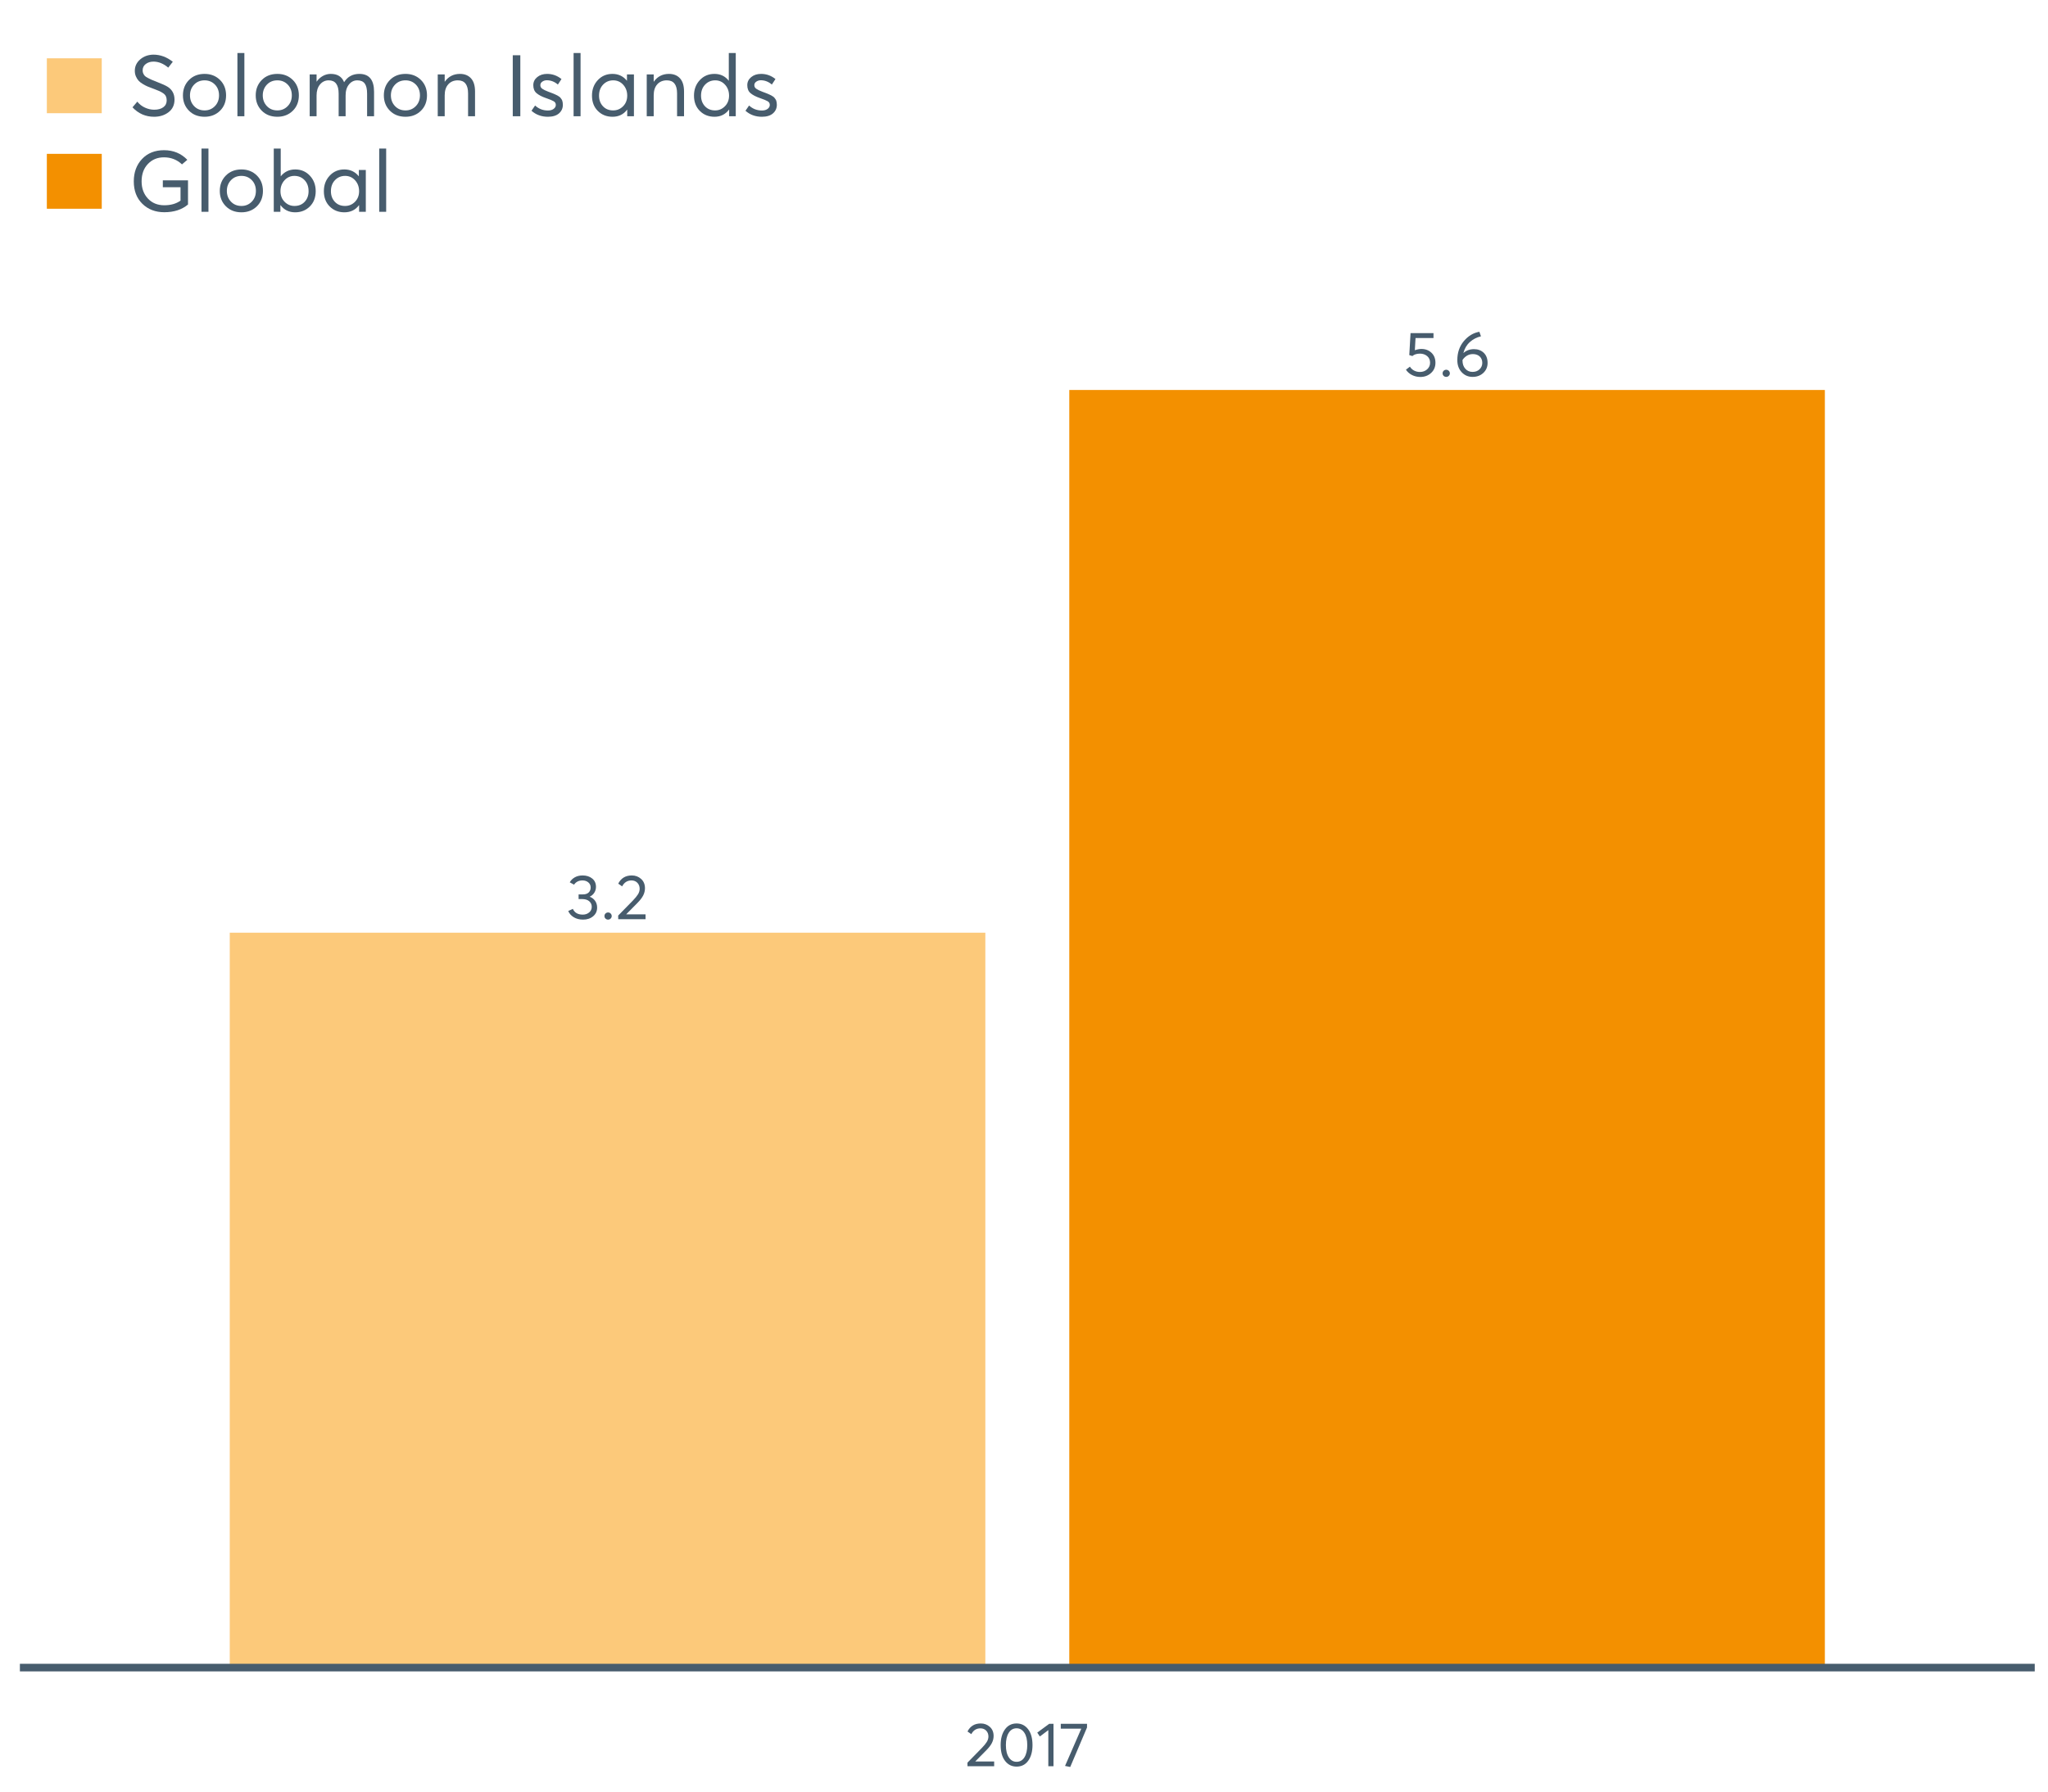
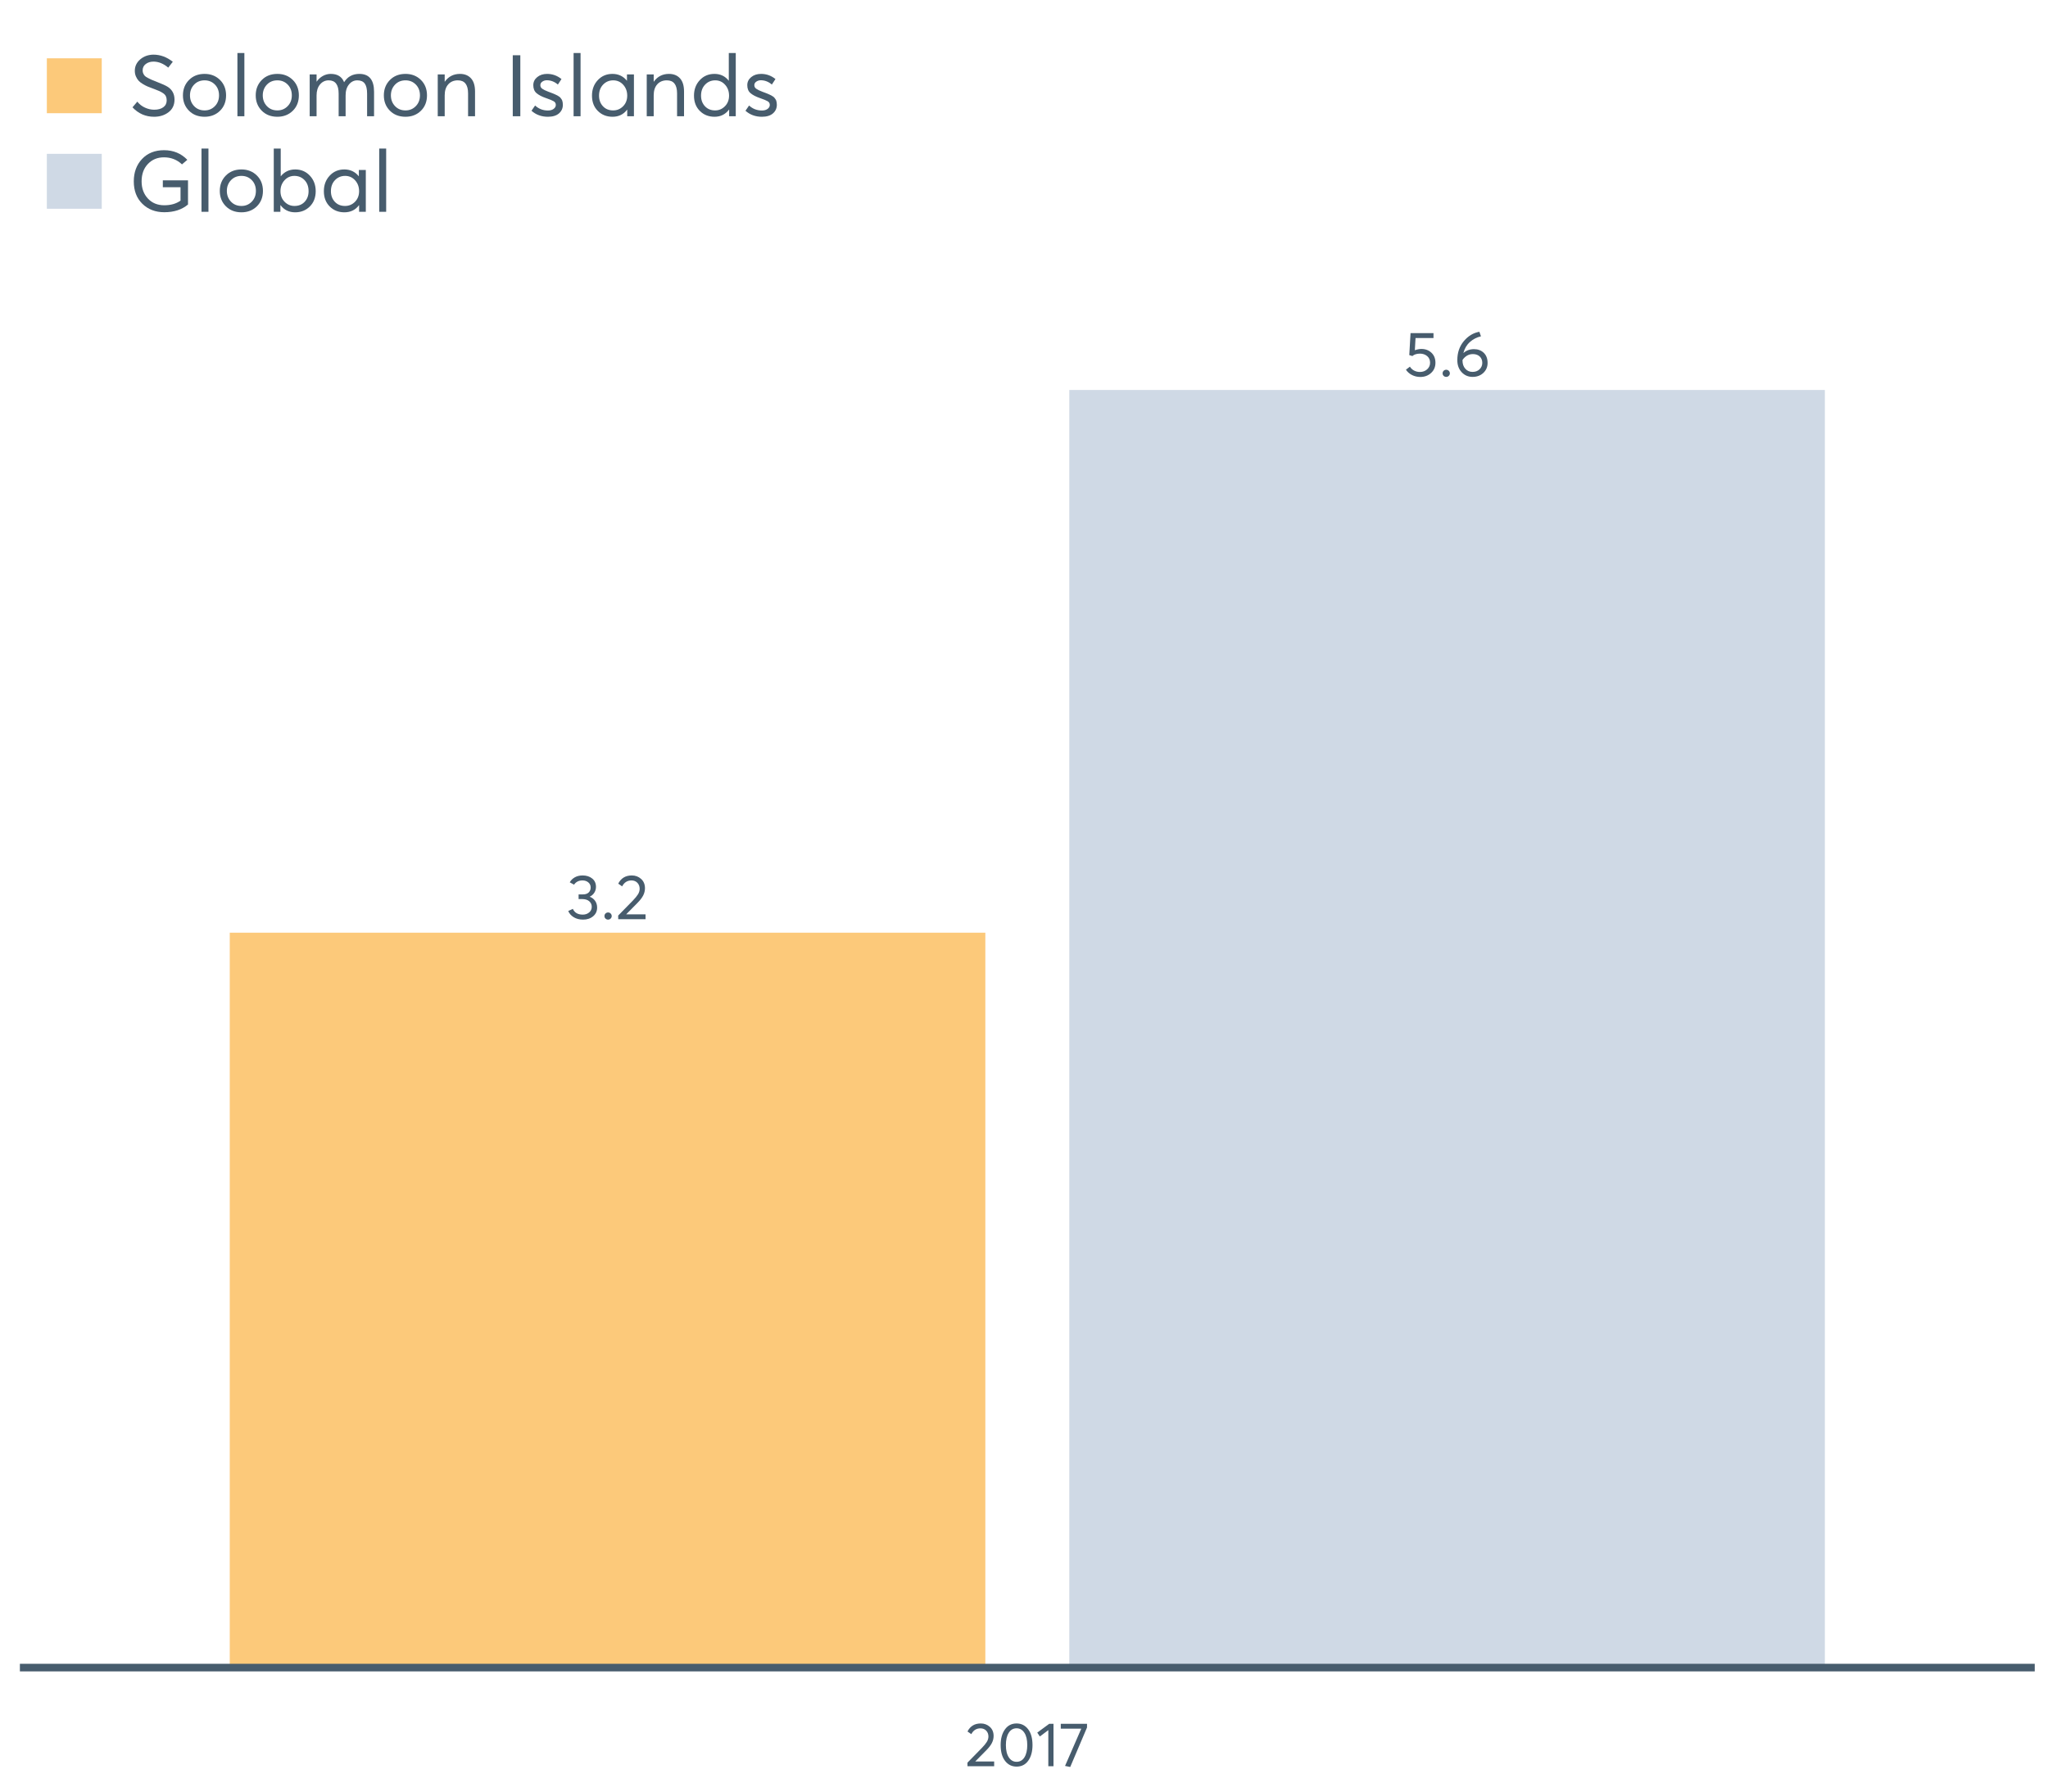
<svg xmlns="http://www.w3.org/2000/svg" xmlns:xlink="http://www.w3.org/1999/xlink" width="822.857pt" height="720pt" viewBox="0 0 822.857 720" version="1.1">
  <defs>
    <g>
      <symbol overflow="visible" id="glyph0-0">
        <path style="stroke:none;" d="M 7.238 -11.074 C 8.844 -11.074 10.188 -10.57 11.262 -9.562 C 12.336 -8.555 12.871 -7.203 12.875 -5.512 C 12.871 -3.852 12.289 -2.488 11.121 -1.422 C 9.953 -0.355 8.512 0.176 6.805 0.18 C 5.602 0.176 4.488 -0.078 3.465 -0.594 C 2.438 -1.109 1.621 -1.828 1.016 -2.742 L 2.617 -3.961 C 3.02 -3.301 3.574 -2.777 4.277 -2.398 C 4.98 -2.016 5.77 -1.828 6.652 -1.828 C 7.785 -1.828 8.746 -2.18 9.535 -2.883 C 10.32 -3.586 10.715 -4.469 10.719 -5.535 C 10.715 -6.668 10.32 -7.562 9.535 -8.215 C 8.746 -8.867 7.797 -9.191 6.68 -9.195 C 5.359 -9.191 4.332 -8.871 3.605 -8.227 L 2.363 -8.609 L 2.871 -17.445 L 12.09 -17.445 L 12.09 -15.465 L 4.875 -15.465 L 4.598 -10.566 C 5.559 -10.902 6.438 -11.074 7.238 -11.074 Z M 7.238 -11.074 " />
      </symbol>
      <symbol overflow="visible" id="glyph0-1">
        <path style="stroke:none;" d="M 3.074 0.152 C 2.648 0.152 2.297 0.016 2.02 -0.266 C 1.738 -0.543 1.598 -0.879 1.602 -1.27 C 1.598 -1.672 1.738 -2.016 2.02 -2.297 C 2.297 -2.578 2.648 -2.719 3.074 -2.719 C 3.461 -2.719 3.797 -2.578 4.086 -2.297 C 4.371 -2.016 4.516 -1.672 4.52 -1.27 C 4.516 -0.879 4.371 -0.543 4.086 -0.266 C 3.797 0.016 3.461 0.152 3.074 0.152 Z M 3.074 0.152 " />
      </symbol>
      <symbol overflow="visible" id="glyph0-2">
        <path style="stroke:none;" d="M 8.125 -10.996 C 9.715 -10.992 11.02 -10.496 12.039 -9.508 C 13.051 -8.516 13.559 -7.168 13.562 -5.461 C 13.559 -3.852 12.988 -2.512 11.848 -1.445 C 10.703 -0.379 9.266 0.152 7.543 0.152 C 5.777 0.152 4.312 -0.473 3.148 -1.727 C 1.977 -2.977 1.395 -4.594 1.398 -6.578 C 1.395 -9.59 2.266 -12.137 4.012 -14.219 C 5.754 -16.301 7.836 -17.555 10.262 -17.98 L 10.895 -16.152 C 9.199 -15.758 7.719 -14.996 6.449 -13.863 C 5.18 -12.73 4.309 -11.258 3.836 -9.449 L 3.859 -9.449 C 4.992 -10.477 6.414 -10.992 8.125 -10.996 Z M 7.516 -1.855 C 8.668 -1.852 9.609 -2.203 10.336 -2.906 C 11.062 -3.609 11.426 -4.469 11.43 -5.484 C 11.426 -6.551 11.082 -7.406 10.398 -8.051 C 9.711 -8.691 8.793 -9.012 7.645 -9.016 C 6.727 -9.012 5.91 -8.781 5.191 -8.328 C 4.473 -7.867 3.902 -7.301 3.48 -6.629 L 3.48 -6.449 C 3.48 -5.078 3.855 -3.969 4.609 -3.125 C 5.359 -2.273 6.328 -1.852 7.516 -1.855 Z M 7.516 -1.855 " />
      </symbol>
      <symbol overflow="visible" id="glyph0-3">
        <path style="stroke:none;" d="M 9.348 -9.043 C 10.273 -8.684 11 -8.125 11.527 -7.363 C 12.051 -6.602 12.316 -5.703 12.316 -4.672 C 12.316 -3.246 11.781 -2.086 10.715 -1.191 C 9.648 -0.293 8.305 0.152 6.68 0.152 C 5.238 0.152 3.996 -0.16 2.957 -0.785 C 1.914 -1.41 1.164 -2.246 0.711 -3.301 L 2.566 -4.164 C 3.258 -2.621 4.586 -1.852 6.551 -1.855 C 7.566 -1.852 8.422 -2.145 9.117 -2.73 C 9.812 -3.312 10.16 -4.07 10.16 -5.004 C 10.16 -5.883 9.828 -6.617 9.168 -7.211 C 8.504 -7.801 7.555 -8.098 6.324 -8.102 L 4.875 -8.102 L 4.875 -9.98 L 6.578 -9.98 C 7.625 -9.977 8.41 -10.238 8.938 -10.766 C 9.461 -11.289 9.727 -11.953 9.727 -12.75 C 9.727 -13.594 9.41 -14.277 8.785 -14.805 C 8.156 -15.328 7.379 -15.59 6.449 -15.594 C 4.941 -15.59 3.809 -15.023 3.047 -13.891 L 1.32 -14.832 C 1.789 -15.676 2.473 -16.348 3.363 -16.848 C 4.254 -17.344 5.297 -17.594 6.5 -17.598 C 8.039 -17.594 9.32 -17.184 10.336 -16.367 C 11.352 -15.543 11.859 -14.43 11.859 -13.027 C 11.859 -12.16 11.637 -11.379 11.199 -10.68 C 10.754 -9.973 10.137 -9.434 9.348 -9.066 Z M 9.348 -9.043 " />
      </symbol>
      <symbol overflow="visible" id="glyph0-4">
        <path style="stroke:none;" d="M 4.242 -1.957 L 11.988 -1.957 L 11.988 0 L 1.016 0 L 0.992 -1.473 L 6.957 -7.566 C 7.832 -8.477 8.496 -9.289 8.949 -10.004 C 9.395 -10.715 9.621 -11.461 9.625 -12.242 C 9.621 -13.203 9.316 -14.004 8.711 -14.641 C 8.098 -15.273 7.309 -15.59 6.348 -15.594 C 4.668 -15.59 3.418 -14.797 2.59 -13.207 L 1.016 -14.297 C 2.129 -16.496 3.949 -17.594 6.477 -17.598 C 7.93 -17.594 9.176 -17.129 10.207 -16.199 C 11.238 -15.266 11.754 -14.023 11.758 -12.469 C 11.754 -11.469 11.523 -10.512 11.07 -9.598 C 10.609 -8.684 9.848 -7.684 8.785 -6.602 L 4.242 -2.008 Z M 4.242 -1.957 " />
      </symbol>
      <symbol overflow="visible" id="glyph1-0">
        <path style="stroke:none;" d="M 4.141 -1.91 L 11.707 -1.91 L 11.707 0 L 0.992 0 L 0.969 -1.438 L 6.797 -7.391 C 7.656 -8.281 8.305 -9.078 8.742 -9.773 C 9.18 -10.469 9.398 -11.195 9.402 -11.957 C 9.398 -12.898 9.102 -13.68 8.508 -14.301 C 7.914 -14.918 7.145 -15.227 6.203 -15.23 C 4.562 -15.227 3.34 -14.449 2.531 -12.898 L 0.992 -13.965 C 2.078 -16.113 3.855 -17.191 6.324 -17.191 C 7.742 -17.191 8.957 -16.734 9.969 -15.824 C 10.977 -14.914 11.484 -13.699 11.484 -12.18 C 11.484 -11.199 11.258 -10.266 10.812 -9.375 C 10.363 -8.48 9.621 -7.504 8.582 -6.449 L 4.141 -1.961 Z M 4.141 -1.91 " />
      </symbol>
      <symbol overflow="visible" id="glyph1-1">
        <path style="stroke:none;" d="M 7.789 0.148 C 5.883 0.145 4.344 -0.617 3.164 -2.145 C 1.98 -3.676 1.387 -5.797 1.391 -8.508 C 1.387 -11.086 1.957 -13.176 3.102 -14.785 C 4.238 -16.387 5.801 -17.191 7.789 -17.191 C 9.688 -17.191 11.23 -16.426 12.414 -14.895 C 13.594 -13.363 14.184 -11.234 14.188 -8.508 C 14.184 -5.926 13.617 -3.836 12.488 -2.242 C 11.352 -0.648 9.785 0.145 7.789 0.148 Z M 7.789 -1.785 C 9.141 -1.781 10.195 -2.383 10.953 -3.594 C 11.703 -4.797 12.082 -6.438 12.082 -8.508 C 12.082 -10.641 11.688 -12.297 10.902 -13.48 C 10.113 -14.66 9.074 -15.25 7.789 -15.254 C 6.445 -15.25 5.395 -14.645 4.637 -13.43 C 3.871 -12.215 3.492 -10.574 3.496 -8.508 C 3.492 -6.391 3.887 -4.738 4.676 -3.559 C 5.461 -2.371 6.496 -1.781 7.789 -1.785 Z M 7.789 -1.785 " />
      </symbol>
      <symbol overflow="visible" id="glyph1-2">
        <path style="stroke:none;" d="M 4.961 0 L 4.961 -14.512 L 1.562 -11.957 L 0.52 -13.52 L 5.309 -17.043 L 7.043 -17.043 L 7.043 0 Z M 4.961 0 " />
      </symbol>
      <symbol overflow="visible" id="glyph1-3">
        <path style="stroke:none;" d="M 0.668 -17.043 L 11.211 -17.043 L 11.211 -15.578 L 4.465 0.297 L 2.383 -0.125 L 8.906 -15.105 L 0.668 -15.105 Z M 0.668 -17.043 " />
      </symbol>
      <symbol overflow="visible" id="glyph2-0">
        <path style="stroke:none;" d="M 10.219 0.207 C 6.789 0.203 3.887 -1.059 1.52 -3.59 L 3.453 -5.871 C 4.301 -4.809 5.336 -4 6.559 -3.453 C 7.777 -2.898 9.012 -2.625 10.254 -2.625 C 11.773 -2.625 12.988 -2.957 13.898 -3.625 C 14.805 -4.289 15.258 -5.211 15.262 -6.387 C 15.258 -7.031 15.148 -7.582 14.934 -8.043 C 14.711 -8.5 14.336 -8.91 13.809 -9.27 C 13.277 -9.625 12.766 -9.91 12.273 -10.133 C 11.777 -10.348 11.07 -10.633 10.152 -10.98 C 9.988 -11.047 9.859 -11.09 9.77 -11.117 C 8.871 -11.438 8.141 -11.723 7.578 -11.965 C 7.012 -12.207 6.367 -12.543 5.645 -12.98 C 4.918 -13.414 4.355 -13.859 3.953 -14.309 C 3.547 -14.758 3.195 -15.32 2.898 -16.004 C 2.598 -16.68 2.449 -17.434 2.453 -18.266 C 2.449 -20.078 3.172 -21.609 4.625 -22.855 C 6.07 -24.098 7.844 -24.73 9.945 -24.758 C 12.703 -24.754 15.293 -23.801 17.711 -21.891 L 15.883 -19.543 C 13.969 -21.152 11.988 -21.961 9.945 -21.961 C 8.742 -21.961 7.719 -21.645 6.871 -21.012 C 6.016 -20.379 5.59 -19.508 5.594 -18.402 C 5.59 -17.938 5.68 -17.516 5.867 -17.141 C 6.047 -16.758 6.254 -16.449 6.488 -16.211 C 6.715 -15.965 7.121 -15.695 7.699 -15.398 C 8.273 -15.098 8.727 -14.871 9.062 -14.723 C 9.395 -14.57 9.977 -14.336 10.809 -14.02 C 13.336 -13.047 15.004 -12.285 15.812 -11.738 C 17.535 -10.562 18.398 -8.883 18.402 -6.699 C 18.398 -4.531 17.598 -2.84 16.004 -1.621 C 14.402 -0.402 12.477 0.203 10.219 0.207 Z M 10.219 0.207 " />
      </symbol>
      <symbol overflow="visible" id="glyph2-1">
        <path style="stroke:none;" d="M 10.324 0.207 C 7.746 0.203 5.648 -0.609 4.039 -2.242 C 2.422 -3.875 1.617 -5.926 1.621 -8.391 C 1.617 -10.852 2.422 -12.906 4.039 -14.555 C 5.648 -16.199 7.746 -17.02 10.324 -17.023 C 12.809 -17.02 14.867 -16.215 16.504 -14.605 C 18.137 -12.992 18.953 -10.922 18.957 -8.391 C 18.953 -5.859 18.137 -3.793 16.504 -2.191 C 14.867 -0.594 12.809 0.203 10.324 0.207 Z M 10.324 -2.348 C 11.957 -2.344 13.332 -2.914 14.449 -4.055 C 15.566 -5.195 16.125 -6.641 16.125 -8.391 C 16.125 -10.164 15.57 -11.613 14.465 -12.742 C 13.359 -13.867 11.98 -14.43 10.324 -14.434 C 8.598 -14.43 7.188 -13.848 6.094 -12.688 C 5 -11.523 4.453 -10.094 4.453 -8.391 C 4.453 -6.688 5 -5.254 6.094 -4.09 C 7.188 -2.926 8.598 -2.344 10.324 -2.348 Z M 10.324 -2.348 " />
      </symbol>
      <symbol overflow="visible" id="glyph2-2">
        <path style="stroke:none;" d="M 2.898 0 L 2.898 -25.414 L 5.695 -25.414 L 5.695 0 Z M 2.898 0 " />
      </symbol>
      <symbol overflow="visible" id="glyph2-3">
        <path style="stroke:none;" d="M 22.648 -17.023 C 26.582 -17.02 28.551 -14.625 28.555 -9.84 L 28.555 0 L 25.758 0 L 25.758 -9.082 C 25.758 -10.945 25.441 -12.301 24.809 -13.156 C 24.176 -14.004 23.18 -14.43 21.82 -14.434 C 20.484 -14.43 19.367 -13.879 18.473 -12.773 C 17.57 -11.668 17.121 -10.195 17.125 -8.355 L 17.125 0 L 14.328 0 L 14.328 -9.117 C 14.324 -12.66 12.992 -14.43 10.324 -14.434 C 8.918 -14.43 7.754 -13.879 6.836 -12.773 C 5.914 -11.668 5.453 -10.195 5.457 -8.355 L 5.457 0 L 2.691 0 L 2.691 -16.816 L 5.457 -16.816 L 5.457 -13.914 L 5.488 -13.914 C 6.18 -14.902 7.02 -15.668 8.012 -16.211 C 8.996 -16.75 10.043 -17.02 11.152 -17.023 C 13.84 -17.02 15.625 -15.914 16.504 -13.707 L 16.539 -13.707 C 17.918 -15.914 19.953 -17.02 22.648 -17.023 Z M 22.648 -17.023 " />
      </symbol>
      <symbol overflow="visible" id="glyph2-4">
        <path style="stroke:none;" d="M 11.602 -17.023 C 13.465 -17.02 14.938 -16.426 16.02 -15.242 C 17.102 -14.055 17.641 -12.301 17.645 -9.98 L 17.645 0 L 14.848 0 L 14.848 -9.184 C 14.848 -12.68 13.477 -14.43 10.738 -14.434 C 9.125 -14.43 7.84 -13.895 6.887 -12.828 C 5.93 -11.754 5.453 -10.277 5.457 -8.391 L 5.457 0 L 2.66 0 L 2.66 -16.816 L 5.457 -16.816 L 5.457 -13.879 L 5.488 -13.879 C 6.961 -15.973 9 -17.02 11.602 -17.023 Z M 11.602 -17.023 " />
      </symbol>
      <symbol overflow="visible" id="glyph2-5">
        <path style="stroke:none;" d="" />
      </symbol>
      <symbol overflow="visible" id="glyph2-6">
        <path style="stroke:none;" d="M 3.281 0 L 3.281 -24.516 L 6.32 -24.516 L 6.32 0 Z M 3.281 0 " />
      </symbol>
      <symbol overflow="visible" id="glyph2-7">
        <path style="stroke:none;" d="M 7.805 0.207 C 5.203 0.203 3.004 -0.598 1.207 -2.211 L 2.66 -4.316 C 4.105 -2.977 5.82 -2.309 7.805 -2.312 C 8.77 -2.309 9.539 -2.527 10.117 -2.969 C 10.691 -3.402 10.98 -3.934 10.98 -4.559 C 10.98 -5.199 10.695 -5.688 10.133 -6.023 C 9.566 -6.359 8.586 -6.766 7.184 -7.25 C 7.09 -7.27 7.02 -7.293 6.977 -7.32 C 5.34 -7.891 4.09 -8.547 3.227 -9.289 C 2.363 -10.023 1.934 -11.094 1.934 -12.5 C 1.934 -13.785 2.457 -14.863 3.504 -15.727 C 4.551 -16.59 5.879 -17.02 7.492 -17.023 C 9.629 -17.02 11.551 -16.328 13.258 -14.949 L 11.809 -12.742 C 10.469 -13.891 8.984 -14.465 7.355 -14.469 C 6.684 -14.465 6.086 -14.281 5.559 -13.914 C 5.027 -13.543 4.762 -13.07 4.766 -12.5 C 4.762 -11.898 5.023 -11.414 5.543 -11.047 C 6.059 -10.676 6.855 -10.285 7.941 -9.875 C 8.121 -9.801 8.461 -9.676 8.961 -9.492 C 9.453 -9.309 9.781 -9.18 9.945 -9.113 C 10.102 -9.043 10.379 -8.922 10.773 -8.75 C 11.16 -8.574 11.426 -8.449 11.566 -8.371 C 11.703 -8.289 11.914 -8.156 12.203 -7.977 C 12.488 -7.789 12.684 -7.629 12.793 -7.492 C 12.895 -7.352 13.035 -7.168 13.207 -6.938 C 13.379 -6.707 13.496 -6.48 13.566 -6.266 C 13.633 -6.043 13.691 -5.789 13.742 -5.504 C 13.785 -5.215 13.809 -4.914 13.812 -4.594 C 13.809 -3.211 13.293 -2.062 12.258 -1.156 C 11.219 -0.246 9.734 0.203 7.805 0.207 Z M 7.805 0.207 " />
      </symbol>
      <symbol overflow="visible" id="glyph2-8">
        <path style="stroke:none;" d="M 15.711 -16.816 L 18.508 -16.816 L 18.508 0 L 15.812 0 L 15.812 -2.66 L 15.777 -2.66 C 14.348 -0.75 12.391 0.203 9.91 0.207 C 7.535 0.203 5.566 -0.574 4.004 -2.141 C 2.434 -3.703 1.652 -5.754 1.656 -8.285 C 1.652 -10.77 2.43 -12.848 3.988 -14.52 C 5.539 -16.188 7.5 -17.02 9.875 -17.023 C 12.266 -17.02 14.199 -16.109 15.676 -14.293 L 15.711 -14.293 Z M 10.152 -2.348 C 11.715 -2.344 13.051 -2.902 14.156 -4.02 C 15.258 -5.137 15.809 -6.559 15.812 -8.285 C 15.809 -10.012 15.273 -11.465 14.207 -12.652 C 13.133 -13.836 11.793 -14.43 10.184 -14.434 C 8.574 -14.43 7.223 -13.859 6.129 -12.723 C 5.035 -11.582 4.488 -10.105 4.488 -8.285 C 4.488 -6.559 5.012 -5.137 6.059 -4.02 C 7.105 -2.902 8.469 -2.344 10.152 -2.348 Z M 10.152 -2.348 " />
      </symbol>
      <symbol overflow="visible" id="glyph2-9">
        <path style="stroke:none;" d="M 15.605 -25.414 L 18.402 -25.414 L 18.402 0 L 15.746 0 L 15.746 -2.66 L 15.676 -2.66 C 14.246 -0.75 12.312 0.203 9.875 0.207 C 7.5 0.203 5.531 -0.574 3.969 -2.141 C 2.398 -3.703 1.617 -5.754 1.621 -8.285 C 1.617 -10.77 2.395 -12.848 3.953 -14.52 C 5.504 -16.188 7.465 -17.02 9.84 -17.023 C 12.23 -17.02 14.141 -16.109 15.57 -14.293 L 15.605 -14.293 Z M 10.117 -2.348 C 11.633 -2.344 12.945 -2.902 14.051 -4.02 C 15.156 -5.137 15.707 -6.559 15.711 -8.285 C 15.707 -10.012 15.18 -11.465 14.121 -12.652 C 13.062 -13.836 11.738 -14.43 10.152 -14.434 C 8.539 -14.43 7.188 -13.859 6.094 -12.723 C 5 -11.582 4.453 -10.105 4.453 -8.285 C 4.453 -6.559 4.977 -5.137 6.023 -4.02 C 7.07 -2.902 8.434 -2.344 10.117 -2.348 Z M 10.117 -2.348 " />
      </symbol>
      <symbol overflow="visible" id="glyph2-10">
        <path style="stroke:none;" d="M 13.707 -12.637 L 23.824 -12.637 L 23.824 -2.934 C 21.383 -0.863 18.203 0.168 14.293 0.172 C 10.723 0.168 7.789 -0.957 5.488 -3.211 C 3.188 -5.465 2.039 -8.469 2.039 -12.223 C 2.039 -15.879 3.148 -18.883 5.367 -21.234 C 7.586 -23.582 10.527 -24.754 14.191 -24.758 C 17.941 -24.754 21.059 -23.465 23.547 -20.891 L 21.406 -19.059 C 19.398 -20.945 16.984 -21.891 14.156 -21.891 C 11.555 -21.891 9.406 -21.004 7.715 -19.23 C 6.023 -17.457 5.18 -15.121 5.18 -12.223 C 5.18 -9.438 6.02 -7.141 7.699 -5.336 C 9.379 -3.527 11.574 -2.625 14.293 -2.625 C 16.914 -2.625 19.09 -3.246 20.82 -4.488 L 20.82 -9.875 L 13.707 -9.875 Z M 13.707 -12.637 " />
      </symbol>
      <symbol overflow="visible" id="glyph2-11">
        <path style="stroke:none;" d="M 11.324 -17.023 C 13.672 -17.02 15.629 -16.188 17.195 -14.52 C 18.758 -12.848 19.539 -10.77 19.543 -8.285 C 19.539 -5.754 18.75 -3.703 17.176 -2.141 C 15.598 -0.574 13.637 0.203 11.289 0.207 C 8.801 0.203 6.844 -0.75 5.422 -2.66 L 5.352 -2.66 L 5.352 0 L 2.691 0 L 2.691 -25.414 L 5.488 -25.414 L 5.488 -14.293 L 5.523 -14.293 C 6.996 -16.109 8.93 -17.02 11.324 -17.023 Z M 11.016 -2.348 C 12.695 -2.344 14.059 -2.902 15.105 -4.02 C 16.152 -5.137 16.676 -6.559 16.676 -8.285 C 16.676 -10.129 16.133 -11.613 15.051 -12.742 C 13.969 -13.867 12.613 -14.43 10.98 -14.434 C 9.391 -14.43 8.059 -13.836 6.992 -12.652 C 5.918 -11.465 5.383 -10.012 5.387 -8.285 C 5.383 -6.559 5.938 -5.137 7.043 -4.02 C 8.145 -2.902 9.469 -2.344 11.016 -2.348 Z M 11.016 -2.348 " />
      </symbol>
    </g>
    <clipPath id="clip1">
      <path d="M 7.992 105.375 L 818.531 105.375 L 818.531 671.164 L 7.992 671.164 Z M 7.992 105.375 " />
    </clipPath>
  </defs>
-   <g id="surface42281">
+   <g id="surface2564">
    <g clip-path="url(#clip1)" clip-rule="nonzero">
-       <path style=" stroke:none;fill-rule:nonzero;fill:rgb(95.294%,56.471%,0%);fill-opacity:1;" d="M 429.625 156.723 L 733.203 156.723 L 733.203 670.164 L 429.625 670.164 Z M 429.625 156.723 " />
+       <path style=" stroke:none;fill-rule:nonzero;fill:rgb(81.176%,85.098%,89.804%);fill-opacity:1;" d="M 429.625 156.723 L 733.203 156.723 L 733.203 670.164 L 429.625 670.164 Z M 429.625 156.723 " />
      <path style=" stroke:none;fill-rule:nonzero;fill:rgb(98.824%,78.824%,47.843%);fill-opacity:1;" d="M 92.316 374.828 L 395.895 374.828 L 395.895 670.164 L 92.316 670.164 Z M 92.316 374.828 " />
      <g style="fill:rgb(27.843%,36.078%,42.745%);fill-opacity:1;">
        <use xlink:href="#glyph0-0" x="563.867" y="151.312" />
        <use xlink:href="#glyph0-1" x="578.013" y="151.312" />
        <use xlink:href="#glyph0-2" x="584.133" y="151.312" />
      </g>
      <g style="fill:rgb(27.843%,36.078%,42.745%);fill-opacity:1;">
        <use xlink:href="#glyph0-3" x="227.598" y="369.418" />
        <use xlink:href="#glyph0-1" x="241.261" y="369.418" />
        <use xlink:href="#glyph0-4" x="247.381" y="369.418" />
      </g>
    </g>
    <path style="fill:none;stroke-width:3.043;stroke-linecap:butt;stroke-linejoin:round;stroke:rgb(27.843%,36.078%,42.745%);stroke-opacity:1;stroke-miterlimit:10;" d="M 7.992 670.164 L 817.531 670.164 " />
    <g style="fill:rgb(27.843%,36.078%,42.745%);fill-opacity:1;">
      <use xlink:href="#glyph1-0" x="387.734" y="709.812" />
      <use xlink:href="#glyph1-1" x="400.658" y="709.812" />
      <use xlink:href="#glyph1-2" x="416.236" y="709.812" />
      <use xlink:href="#glyph1-3" x="425.538" y="709.812" />
    </g>
    <path style=" stroke:none;fill-rule:nonzero;fill:rgb(98.824%,78.824%,47.843%);fill-opacity:1;" d="M 18.82 23.43 L 40.883 23.43 L 40.883 45.492 L 18.82 45.492 Z M 18.82 23.43 " />
-     <path style=" stroke:none;fill-rule:nonzero;fill:rgb(95.294%,56.471%,0%);fill-opacity:1;" d="M 18.82 61.828 L 40.883 61.828 L 40.883 83.891 L 18.82 83.891 Z M 18.82 61.828 " />
+     <path style=" stroke:none;fill-rule:nonzero;fill:rgb(81.176%,85.098%,89.804%);fill-opacity:1;" d="M 18.82 61.828 L 40.883 61.828 L 40.883 83.891 L 18.82 83.891 Z M 18.82 61.828 " />
    <g style="fill:rgb(27.843%,36.078%,42.745%);fill-opacity:1;">
      <use xlink:href="#glyph2-0" x="51.715" y="46.719" />
      <use xlink:href="#glyph2-1" x="71.879" y="46.719" />
      <use xlink:href="#glyph2-2" x="92.492" y="46.719" />
      <use xlink:href="#glyph2-1" x="101.124" y="46.719" />
      <use xlink:href="#glyph2-3" x="121.737" y="46.719" />
      <use xlink:href="#glyph2-1" x="152.605" y="46.719" />
      <use xlink:href="#glyph2-4" x="173.218" y="46.719" />
      <use xlink:href="#glyph2-5" x="193.244" y="46.719" />
      <use xlink:href="#glyph2-6" x="202.739" y="46.719" />
      <use xlink:href="#glyph2-7" x="212.338" y="46.719" />
      <use xlink:href="#glyph2-2" x="227.565" y="46.719" />
      <use xlink:href="#glyph2-8" x="236.197" y="46.719" />
      <use xlink:href="#glyph2-4" x="257.19" y="46.719" />
      <use xlink:href="#glyph2-9" x="277.216" y="46.719" />
      <use xlink:href="#glyph2-7" x="298.312" y="46.719" />
    </g>
    <g style="fill:rgb(27.843%,36.078%,42.745%);fill-opacity:1;">
      <use xlink:href="#glyph2-10" x="51.715" y="85.117" />
      <use xlink:href="#glyph2-2" x="78.06" y="85.117" />
      <use xlink:href="#glyph2-1" x="86.691" y="85.117" />
      <use xlink:href="#glyph2-11" x="107.305" y="85.117" />
      <use xlink:href="#glyph2-8" x="128.47" y="85.117" />
      <use xlink:href="#glyph2-2" x="149.463" y="85.117" />
    </g>
  </g>
</svg>
